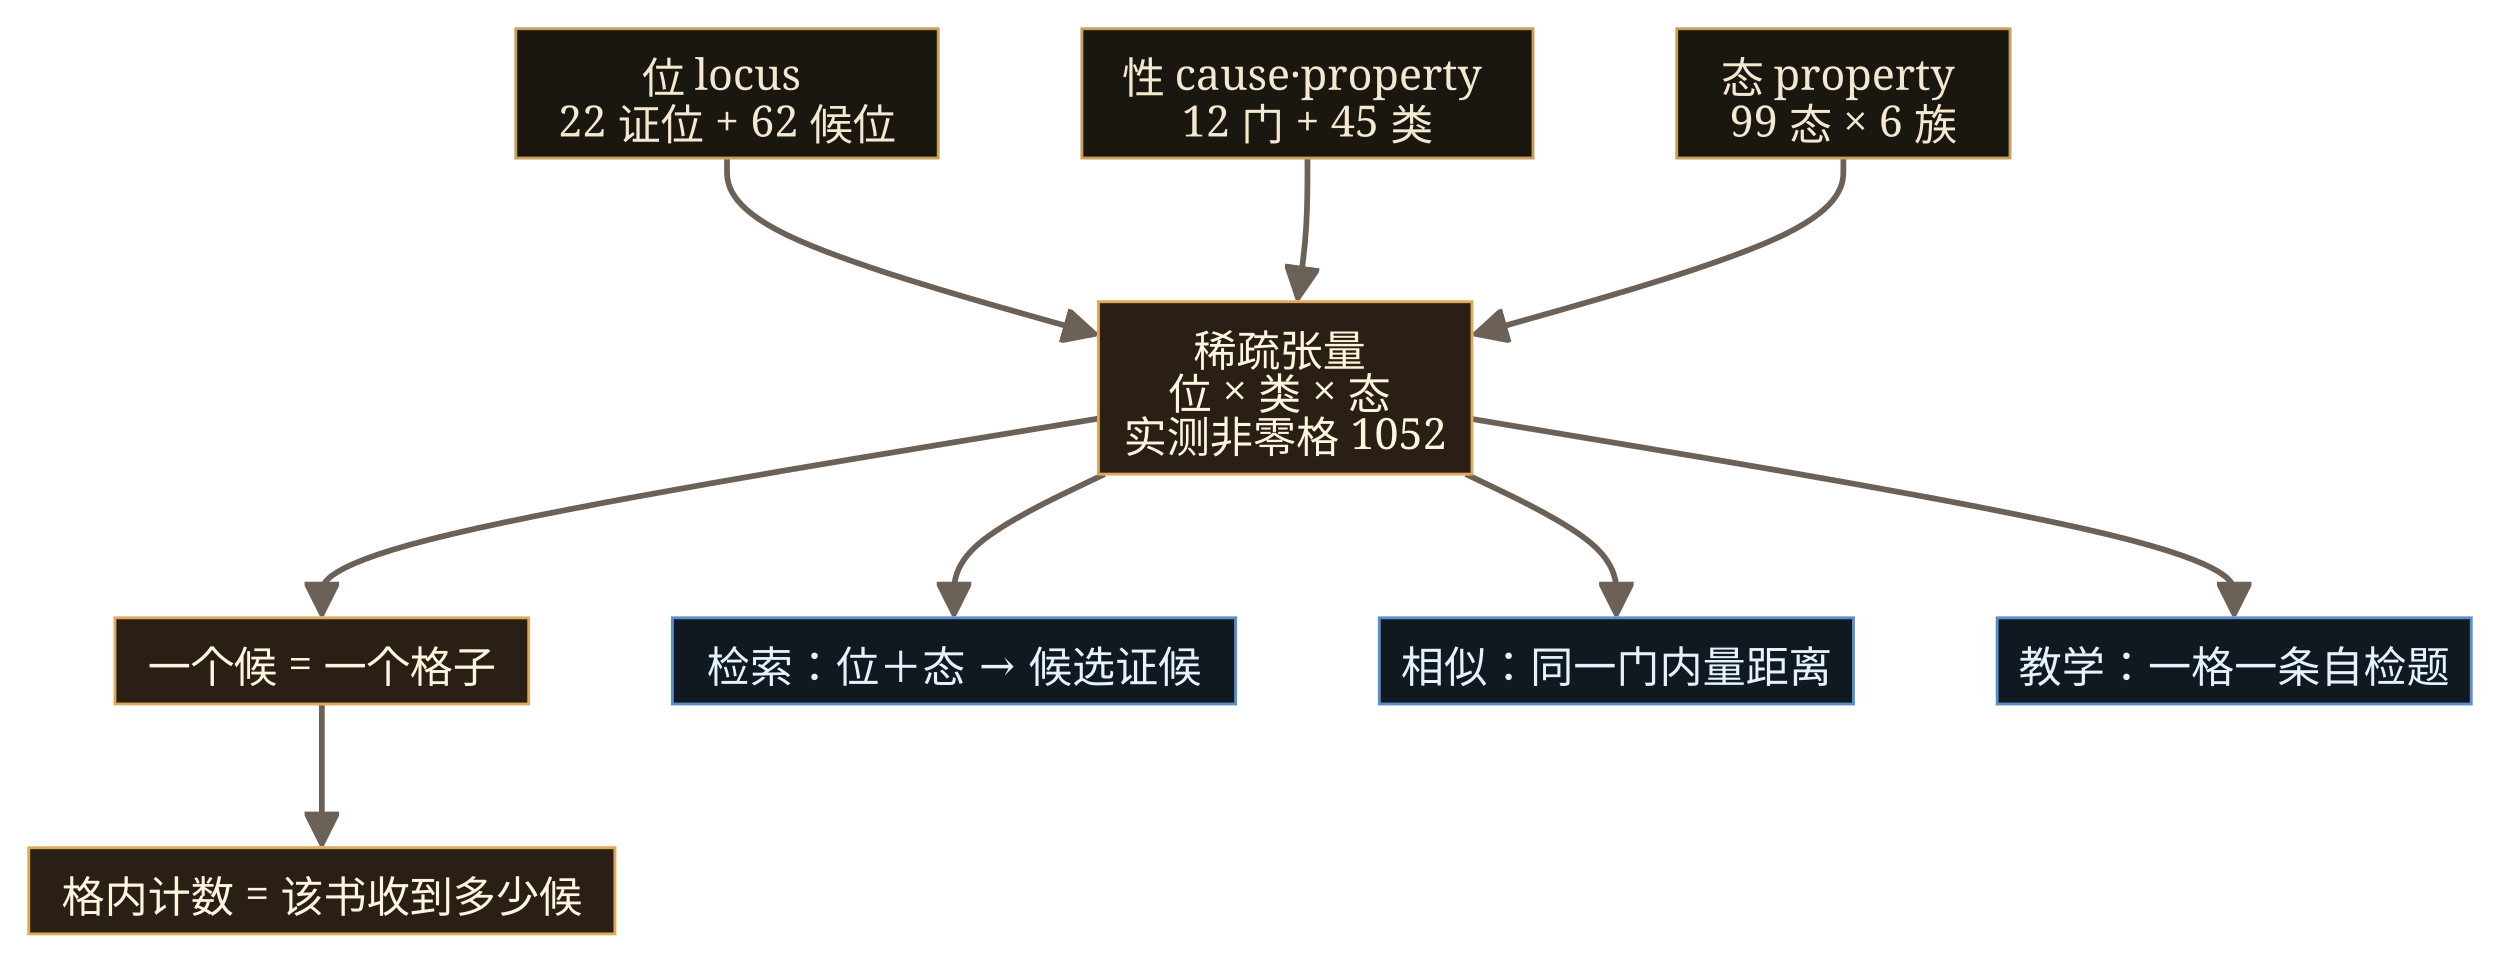
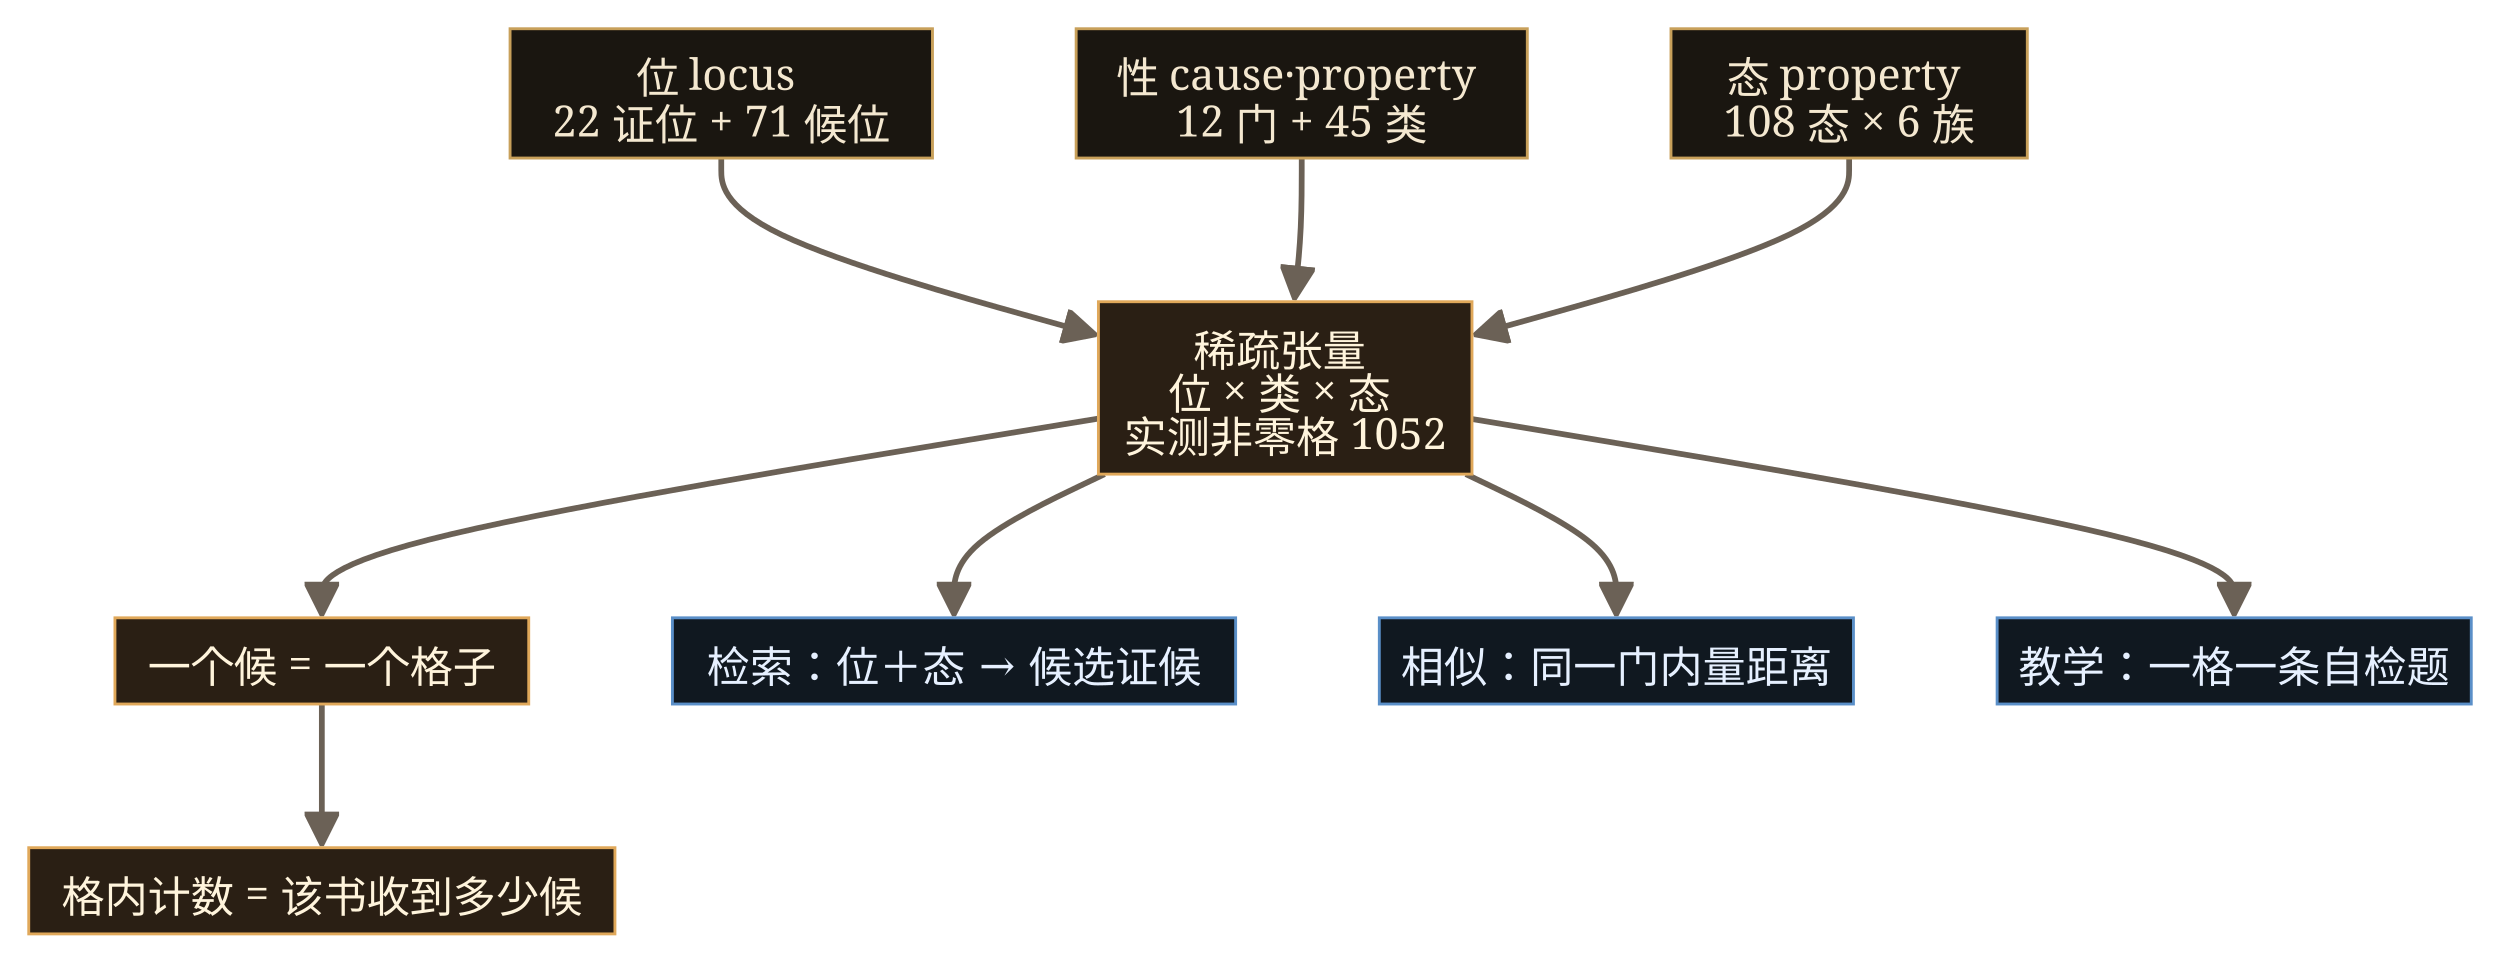
<svg xmlns="http://www.w3.org/2000/svg" aria-roledescription="flowchart-v2" role="graphics-document document" viewBox="-10 -10 870 335" height="335" width="870" id="tcmfig">
  <style>#tcmfig{font-family:'Noto Serif SC','Source Han Serif CN','Songti SC','SimSun',serif;font-size:15px;fill:#1f1b16;}#tcmfig .error-icon{fill:#fdf6e8;}#tcmfig .error-text{fill:#020917;stroke:#020917;}#tcmfig .edge-thickness-normal{stroke-width:2px;}#tcmfig .edge-thickness-thick{stroke-width:3.5px;}#tcmfig .edge-pattern-solid{stroke-dasharray:0;}#tcmfig .edge-pattern-dashed{stroke-dasharray:3;}#tcmfig .edge-pattern-dotted{stroke-dasharray:2;}#tcmfig .marker{fill:#6b6156;stroke:#6b6156;}#tcmfig .marker.cross{stroke:#6b6156;}#tcmfig svg{font-family:'Noto Serif SC','Source Han Serif CN','Songti SC','SimSun',serif;font-size:15px;}#tcmfig .label{font-family:'Noto Serif SC','Source Han Serif CN','Songti SC','SimSun',serif;color:#1f1b16;}#tcmfig .cluster-label text{fill:#020917;}#tcmfig .cluster-label span,#tcmfig p{color:#020917;}#tcmfig .label text,#tcmfig span,#tcmfig p{fill:#1f1b16;color:#1f1b16;}#tcmfig .node rect,#tcmfig .node circle,#tcmfig .node ellipse,#tcmfig .node polygon,#tcmfig .node path{fill:#f3ede2;stroke:#8a5a2b;stroke-width:1px;}#tcmfig .flowchart-label text{text-anchor:middle;}#tcmfig .node .katex path{fill:#000;stroke:#000;stroke-width:1px;}#tcmfig .node .label{text-align:center;}#tcmfig .node.clickable{cursor:pointer;}#tcmfig .arrowheadPath{fill:#04070d;}#tcmfig .edgePath .path{stroke:#6b6156;stroke-width:2.0px;}#tcmfig .flowchart-link{stroke:#6b6156;fill:none;}#tcmfig .edgeLabel{background-color:#eef2e8;text-align:center;}#tcmfig .edgeLabel rect{opacity:0.5;background-color:#eef2e8;fill:#eef2e8;}#tcmfig .labelBkg{background-color:rgba(238, 242, 232, 0.5);}#tcmfig .cluster rect{fill:#fdf6e8;stroke:hsl(40, 44%, 85.098%);stroke-width:1px;}#tcmfig .cluster text{fill:#020917;}#tcmfig .cluster span,#tcmfig p{color:#020917;}#tcmfig div.mermaidTooltip{position:absolute;text-align:center;max-width:200px;padding:2px;font-family:'Noto Serif SC','Source Han Serif CN','Songti SC','SimSun',serif;font-size:12px;background:#fdf6e8;border:1px solid hsl(40, 44%, 85.098%);border-radius:2px;pointer-events:none;z-index:100;}#tcmfig .flowchartTitleText{text-anchor:middle;font-size:18px;fill:#1f1b16;}#tcmfig :root{--mermaid-font-family:"trebuchet ms",verdana,arial,sans-serif;}#tcmfig .ax rect{fill:#1a1610!important;stroke:#c8a05a!important;color:#f4e8d0!important;}#tcmfig .ax polygon{fill:#1a1610!important;stroke:#c8a05a!important;color:#f4e8d0!important;}#tcmfig .ax ellipse{fill:#1a1610!important;stroke:#c8a05a!important;color:#f4e8d0!important;}#tcmfig .ax circle{fill:#1a1610!important;stroke:#c8a05a!important;color:#f4e8d0!important;}#tcmfig .ax path{fill:#1a1610!important;stroke:#c8a05a!important;color:#f4e8d0!important;}#tcmfig .ax tspan{fill:#f4e8d0!important;}#tcmfig .core rect{fill:#2a1f14!important;stroke:#e0a85a!important;color:#fff4dc!important;}#tcmfig .core polygon{fill:#2a1f14!important;stroke:#e0a85a!important;color:#fff4dc!important;}#tcmfig .core ellipse{fill:#2a1f14!important;stroke:#e0a85a!important;color:#fff4dc!important;}#tcmfig .core circle{fill:#2a1f14!important;stroke:#e0a85a!important;color:#fff4dc!important;}#tcmfig .core path{fill:#2a1f14!important;stroke:#e0a85a!important;color:#fff4dc!important;}#tcmfig .core tspan{fill:#fff4dc!important;}#tcmfig .use rect{fill:#101820!important;stroke:#5a8fc8!important;color:#e6f0ff!important;}#tcmfig .use polygon{fill:#101820!important;stroke:#5a8fc8!important;color:#e6f0ff!important;}#tcmfig .use ellipse{fill:#101820!important;stroke:#5a8fc8!important;color:#e6f0ff!important;}#tcmfig .use circle{fill:#101820!important;stroke:#5a8fc8!important;color:#e6f0ff!important;}#tcmfig .use path{fill:#101820!important;stroke:#5a8fc8!important;color:#e6f0ff!important;}#tcmfig .use tspan{fill:#e6f0ff!important;}</style>
  <g>
    <marker orient="auto" markerHeight="12" markerWidth="12" markerUnits="userSpaceOnUse" refY="5" refX="6" viewBox="0 0 10 10" class="marker flowchart" id="tcmfig_flowchart-pointEnd">
      <path style="stroke-width: 1; stroke-dasharray: 1, 0;" class="arrowMarkerPath" d="M 0 0 L 10 5 L 0 10 z" />
    </marker>
    <marker orient="auto" markerHeight="12" markerWidth="12" markerUnits="userSpaceOnUse" refY="5" refX="4.5" viewBox="0 0 10 10" class="marker flowchart" id="tcmfig_flowchart-pointStart">
      <path style="stroke-width: 1; stroke-dasharray: 1, 0;" class="arrowMarkerPath" d="M 0 5 L 10 10 L 10 0 z" />
    </marker>
    <marker orient="auto" markerHeight="11" markerWidth="11" markerUnits="userSpaceOnUse" refY="5" refX="11" viewBox="0 0 10 10" class="marker flowchart" id="tcmfig_flowchart-circleEnd">
      <circle style="stroke-width: 1; stroke-dasharray: 1, 0;" class="arrowMarkerPath" r="5" cy="5" cx="5" />
    </marker>
    <marker orient="auto" markerHeight="11" markerWidth="11" markerUnits="userSpaceOnUse" refY="5" refX="-1" viewBox="0 0 10 10" class="marker flowchart" id="tcmfig_flowchart-circleStart">
      <circle style="stroke-width: 1; stroke-dasharray: 1, 0;" class="arrowMarkerPath" r="5" cy="5" cx="5" />
    </marker>
    <marker orient="auto" markerHeight="11" markerWidth="11" markerUnits="userSpaceOnUse" refY="5.2" refX="12" viewBox="0 0 11 11" class="marker cross flowchart" id="tcmfig_flowchart-crossEnd">
      <path style="stroke-width: 2; stroke-dasharray: 1, 0;" class="arrowMarkerPath" d="M 1,1 l 9,9 M 10,1 l -9,9" />
    </marker>
    <marker orient="auto" markerHeight="11" markerWidth="11" markerUnits="userSpaceOnUse" refY="5.2" refX="-1" viewBox="0 0 11 11" class="marker cross flowchart" id="tcmfig_flowchart-crossStart">
      <path style="stroke-width: 2; stroke-dasharray: 1, 0;" class="arrowMarkerPath" d="M 1,1 l 9,9 M 10,1 l -9,9" />
    </marker>
    <g class="root">
      <g class="clusters" />
      <g class="edgePaths">
-         <path marker-end="url(#tcmfig_flowchart-pointEnd)" style="fill:none;" class="edge-thickness-normal edge-pattern-solid flowchart-link LS-L1 LE-T" id="L-L1-T-0" d="M243,45L243,49.167C243,53.333,243,61.667,263.692,71.692C284.383,81.717,325.767,93.435,346.459,99.293L367.15,105.152" />
-         <path marker-end="url(#tcmfig_flowchart-pointEnd)" style="fill:none;" class="edge-thickness-normal edge-pattern-solid flowchart-link LS-L2 LE-T" id="L-L2-T-0" d="M445,45L445,49.167C445,53.333,445,61.667,444.536,69.125C444.072,76.584,443.145,83.168,442.681,86.46L442.217,89.752" />
-         <path marker-end="url(#tcmfig_flowchart-pointEnd)" style="fill:none;" class="edge-thickness-normal edge-pattern-solid flowchart-link LS-L3 LE-T" id="L-L3-T-0" d="M631.5,45L631.5,49.167C631.5,53.333,631.5,61.667,610.808,71.692C590.117,81.717,548.733,93.435,528.041,99.293L507.35,105.152" />
+         <path marker-end="url(#tcmfig_flowchart-pointEnd)" style="fill:none;" class="edge-thickness-normal edge-pattern-solid flowchart-link LS-L1 LE-T" id="L-L1-T-0" d="M241,45L241,49.167C241,53.333,241,61.667,262.024,71.726C283.049,81.784,325.098,93.569,346.122,99.461L367.147,105.353" />
+         <path marker-end="url(#tcmfig_flowchart-pointEnd)" style="fill:none;" class="edge-thickness-normal edge-pattern-solid flowchart-link LS-L2 LE-T" id="L-L2-T-0" d="M443,45L443,49.167C443,53.333,443,61.667,442.656,69.121C442.312,76.576,441.625,83.152,441.281,86.441L440.937,89.729" />
+         <path marker-end="url(#tcmfig_flowchart-pointEnd)" style="fill:none;" class="edge-thickness-normal edge-pattern-solid flowchart-link LS-L3 LE-T" id="L-L3-T-0" d="M633.5,45L633.5,49.167C633.5,53.333,633.5,61.667,612.476,71.726C591.451,81.784,549.402,93.569,528.378,99.461L507.353,105.353" />
        <path marker-end="url(#tcmfig_flowchart-pointEnd)" style="fill:none;" class="edge-thickness-normal edge-pattern-solid flowchart-link LS-T LE-C1" id="L-T-C1-0" d="M372.25,135.664L327.208,143.053C282.167,150.442,192.083,165.221,147.042,175.894C102,186.567,102,193.133,102,196.417L102,199.7" />
        <path marker-end="url(#tcmfig_flowchart-pointEnd)" style="fill:none;" class="edge-thickness-normal edge-pattern-solid flowchart-link LS-C1 LE-C2" id="L-C1-C2-0" d="M102,235L102,239.167C102,243.333,102,251.667,102,259.117C102,266.567,102,273.133,102,276.417L102,279.7" />
        <path marker-end="url(#tcmfig_flowchart-pointEnd)" style="fill:none;" class="edge-thickness-normal edge-pattern-solid flowchart-link LS-T LE-U1" id="L-T-U1-0" d="M374.386,155L365.655,159.167C356.924,163.333,339.462,171.667,330.731,179.117C322,186.567,322,193.133,322,196.417L322,199.7" />
        <path marker-end="url(#tcmfig_flowchart-pointEnd)" style="fill:none;" class="edge-thickness-normal edge-pattern-solid flowchart-link LS-T LE-U2" id="L-T-U2-0" d="M500.114,155L508.845,159.167C517.576,163.333,535.038,171.667,543.769,179.117C552.5,186.567,552.5,193.133,552.5,196.417L552.5,199.7" />
        <path marker-end="url(#tcmfig_flowchart-pointEnd)" style="fill:none;" class="edge-thickness-normal edge-pattern-solid flowchart-link LS-T LE-U3" id="L-T-U3-0" d="M502.25,135.825L546.458,143.188C590.667,150.55,679.083,165.275,723.292,175.921C767.5,186.567,767.5,193.133,767.5,196.417L767.5,199.7" />
      </g>
      <g class="edgeLabels">
        <g class="edgeLabel">
          <g transform="translate(0, 0)" class="label">
            <rect height="0" width="0" ry="0" rx="0" />
            <text style="">
              <tspan class="row" x="0" dy="1em" xml:space="preserve" />
            </text>
          </g>
        </g>
        <g class="edgeLabel">
          <g transform="translate(0, 0)" class="label">
            <rect height="0" width="0" ry="0" rx="0" />
            <text style="">
              <tspan class="row" x="0" dy="1em" xml:space="preserve" />
            </text>
          </g>
        </g>
        <g class="edgeLabel">
          <g transform="translate(0, 0)" class="label">
            <rect height="0" width="0" ry="0" rx="0" />
            <text style="">
              <tspan class="row" x="0" dy="1em" xml:space="preserve" />
            </text>
          </g>
        </g>
        <g class="edgeLabel">
          <g transform="translate(0, 0)" class="label">
            <rect height="0" width="0" ry="0" rx="0" />
            <text style="">
              <tspan class="row" x="0" dy="1em" xml:space="preserve" />
            </text>
          </g>
        </g>
        <g class="edgeLabel">
          <g transform="translate(0, 0)" class="label">
            <rect height="0" width="0" ry="0" rx="0" />
            <text style="">
              <tspan class="row" x="0" dy="1em" xml:space="preserve" />
            </text>
          </g>
        </g>
        <g class="edgeLabel">
          <g transform="translate(0, 0)" class="label">
            <rect height="0" width="0" ry="0" rx="0" />
            <text style="">
              <tspan class="row" x="0" dy="1em" xml:space="preserve" />
            </text>
          </g>
        </g>
        <g class="edgeLabel">
          <g transform="translate(0, 0)" class="label">
            <rect height="0" width="0" ry="0" rx="0" />
            <text style="">
              <tspan class="row" x="0" dy="1em" xml:space="preserve" />
            </text>
          </g>
        </g>
        <g class="edgeLabel">
          <g transform="translate(0, 0)" class="label">
            <rect height="0" width="0" ry="0" rx="0" />
            <text style="">
              <tspan class="row" x="0" dy="1em" xml:space="preserve" />
            </text>
          </g>
        </g>
      </g>
      <g class="nodes">
-         <g transform="translate(243, 22.5)" data-id="L1" data-node="true" id="flowchart-L1-0" class="node default ax flowchart-label">
+         <g transform="translate(241, 22.5)" data-id="L1" data-node="true" id="flowchart-L1-0" class="node default ax flowchart-label">
          <rect height="45" width="147" y="-22.5" x="-73.5" ry="0" rx="0" style="" class="basic label-container" />
          <g transform="translate(0, -15)" style="" class="label">
            <rect />
            <text style="">
              <tspan class="row" x="0" dy="1em" xml:space="preserve">位 locus</tspan>
-               <tspan class="row" x="0" dy="1em" xml:space="preserve">22 证位 + 62 候位</tspan>
+               <tspan class="row" x="0" dy="1em" xml:space="preserve">22 证位 + 71 候位</tspan>
            </text>
          </g>
        </g>
-         <g transform="translate(445, 22.5)" data-id="L2" data-node="true" id="flowchart-L2-1" class="node default ax flowchart-label">
+         <g transform="translate(443, 22.5)" data-id="L2" data-node="true" id="flowchart-L2-1" class="node default ax flowchart-label">
          <rect height="45" width="157" y="-22.5" x="-78.5" ry="0" rx="0" style="" class="basic label-container" />
          <g transform="translate(0, -15)" style="" class="label">
            <rect />
            <text style="">
              <tspan class="row" x="0" dy="1em" xml:space="preserve">性 cause·property</tspan>
              <tspan class="row" x="0" dy="1em" xml:space="preserve">12 门 + 45 类</tspan>
            </text>
          </g>
        </g>
-         <g transform="translate(631.5, 22.5)" data-id="L3" data-node="true" id="flowchart-L3-2" class="node default ax flowchart-label">
-           <rect height="45" width="116" y="-22.5" x="-58" ry="0" rx="0" style="" class="basic label-container" />
+         <g transform="translate(633.5, 22.5)" data-id="L3" data-node="true" id="flowchart-L3-2" class="node default ax flowchart-label">
+           <rect height="45" width="124" y="-22.5" x="-62" ry="0" rx="0" style="" class="basic label-container" />
          <g transform="translate(0, -15)" style="" class="label">
            <rect />
            <text style="">
              <tspan class="row" x="0" dy="1em" xml:space="preserve">态 property</tspan>
-               <tspan class="row" x="0" dy="1em" xml:space="preserve">99 态 × 6 族</tspan>
+               <tspan class="row" x="0" dy="1em" xml:space="preserve">108 态 × 6 族</tspan>
            </text>
          </g>
        </g>
        <g transform="translate(437.25, 125)" data-id="T" data-node="true" id="flowchart-T-3" class="node default core flowchart-label">
          <rect height="60" width="130" y="-30" x="-65" ry="0" rx="0" style="" class="basic label-container" />
          <g transform="translate(0, -22.5)" style="" class="label">
            <rect />
            <text style="">
              <tspan class="row" x="0" dy="1em" xml:space="preserve">稀疏张量</tspan>
              <tspan class="row" x="0" dy="1em" xml:space="preserve">位 × 类 × 态</tspan>
              <tspan class="row" x="0" dy="1em" xml:space="preserve">实测非零格 1052</tspan>
            </text>
          </g>
        </g>
        <g transform="translate(102, 220)" data-id="C1" data-node="true" id="flowchart-C1-4" class="node default core flowchart-label">
          <rect height="30" width="144" y="-15" x="-72" ry="0" rx="0" style="" class="basic label-container" />
          <g transform="translate(0, -7.5)" style="" class="label">
            <rect />
            <text style="">
              <tspan class="row" x="0" dy="1em" xml:space="preserve">一个候 = 一个格子</tspan>
            </text>
          </g>
        </g>
        <g transform="translate(102, 300)" data-id="C2" data-node="true" id="flowchart-C2-5" class="node default core flowchart-label">
          <rect height="30" width="204" y="-15" x="-102" ry="0" rx="0" style="" class="basic label-container" />
          <g transform="translate(0, -7.5)" style="" class="label">
            <rect />
            <text style="">
              <tspan class="row" x="0" dy="1em" xml:space="preserve">格内计数 = 该书收到多少候</tspan>
            </text>
          </g>
        </g>
        <g transform="translate(322, 220)" data-id="U1" data-node="true" id="flowchart-U1-6" class="node default use flowchart-label">
          <rect height="30" width="196" y="-15" x="-98" ry="0" rx="0" style="" class="basic label-container" />
          <g transform="translate(0, -7.5)" style="" class="label">
            <rect />
            <text style="">
              <tspan class="row" x="0" dy="1em" xml:space="preserve">检索：位＋态 → 候选证候</tspan>
            </text>
          </g>
        </g>
        <g transform="translate(552.5, 220)" data-id="U2" data-node="true" id="flowchart-U2-7" class="node default use flowchart-label">
          <rect height="30" width="165" y="-15" x="-82.5" ry="0" rx="0" style="" class="basic label-container" />
          <g transform="translate(0, -7.5)" style="" class="label">
            <rect />
            <text style="">
              <tspan class="row" x="0" dy="1em" xml:space="preserve">相似：同一门内量距离</tspan>
            </text>
          </g>
        </g>
        <g transform="translate(767.5, 220)" data-id="U3" data-node="true" id="flowchart-U3-8" class="node default use flowchart-label">
          <rect height="30" width="165" y="-15" x="-82.5" ry="0" rx="0" style="" class="basic label-container" />
          <g transform="translate(0, -7.5)" style="" class="label">
            <rect />
            <text style="">
              <tspan class="row" x="0" dy="1em" xml:space="preserve">教学：一格一条自检题</tspan>
            </text>
          </g>
        </g>
      </g>
    </g>
  </g>
</svg>
